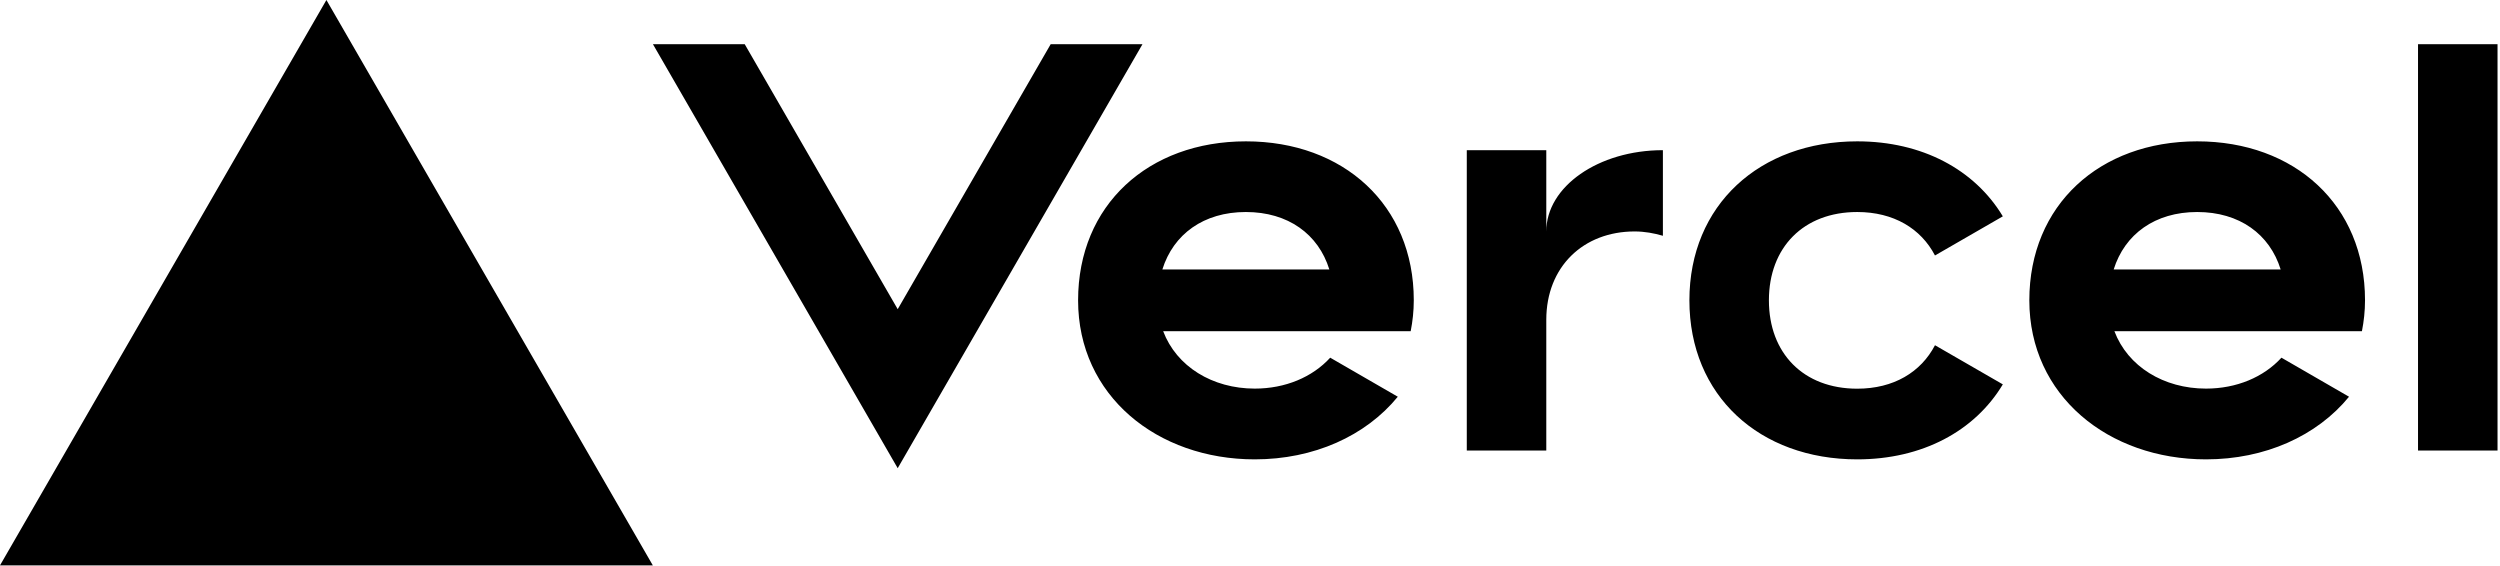
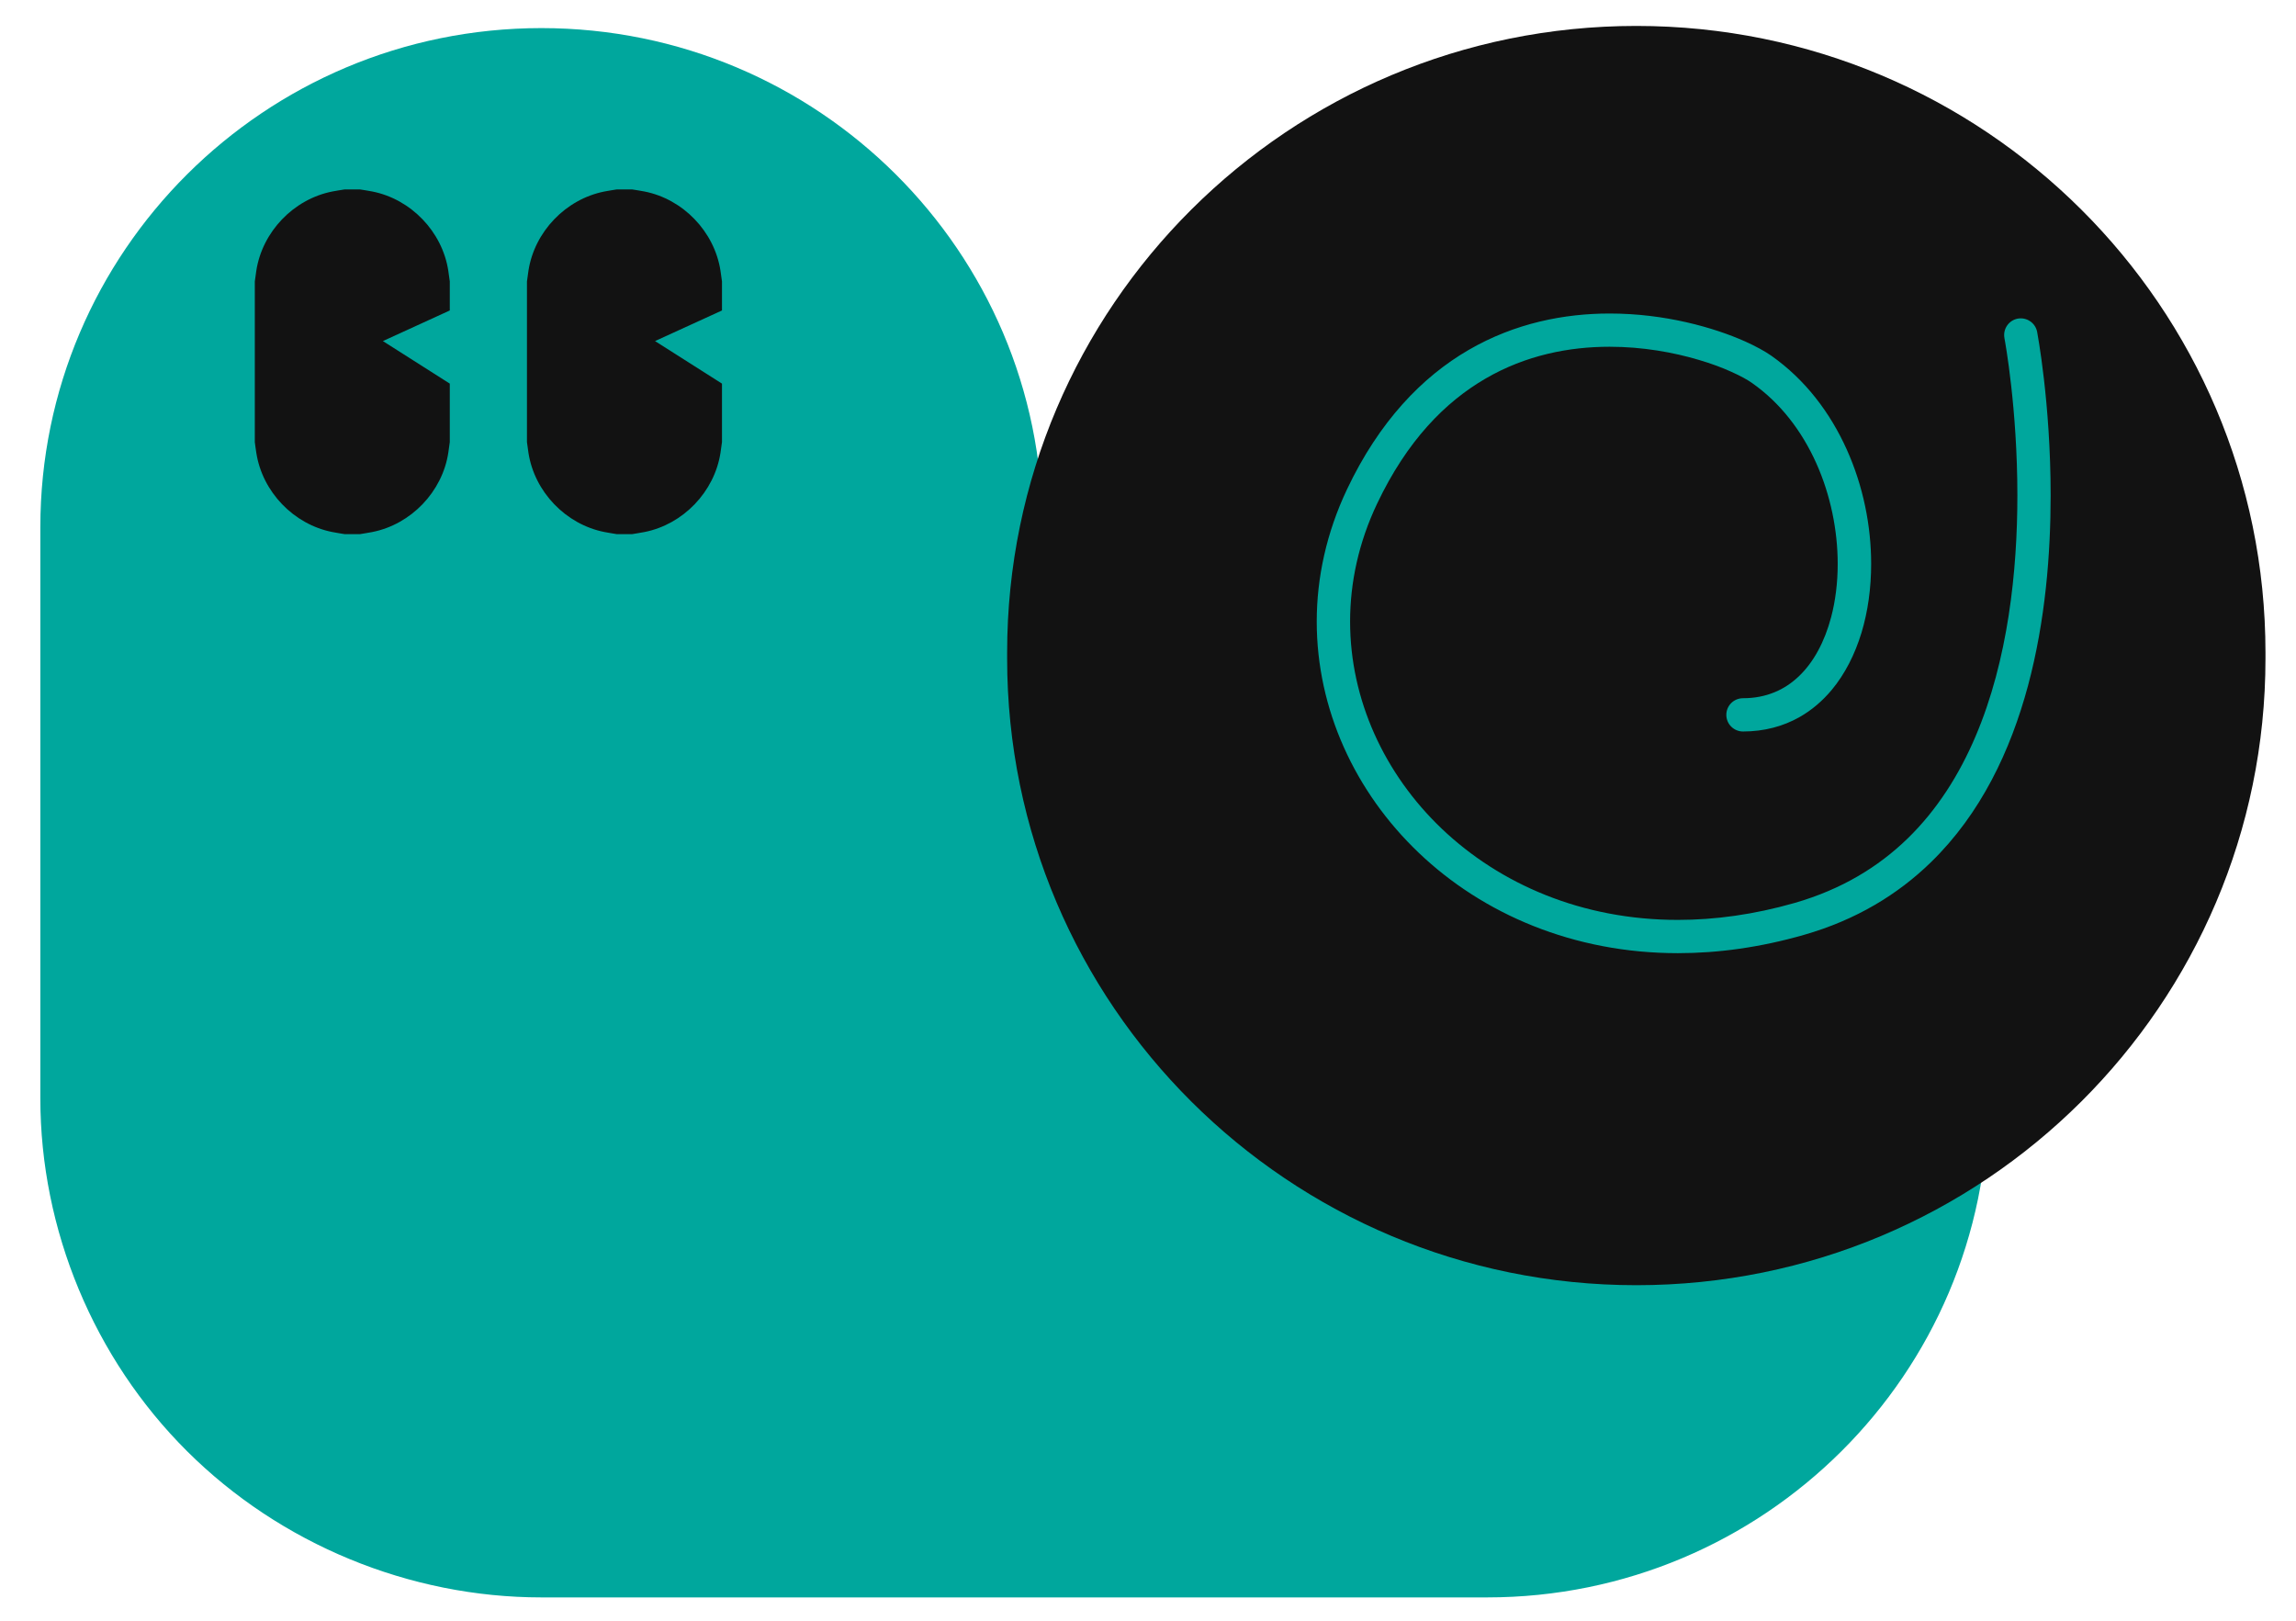
- <svg xmlns="http://www.w3.org/2000/svg" width="283" height="64" viewBox="0 0 283 64" fill="none">
-   <path d="M141.04 16c-11.04 0-19 7.2-19 18s8.96 18 20 18c6.67 0 12.55-2.64 16.19-7.09l-7.65-4.42c-2.02 2.21-5.09 3.5-8.54 3.5-4.79 0-8.86-2.5-10.37-6.5h28.02c.22-1.12.35-2.28.35-3.5 0-10.79-7.96-17.99-19-17.99zm-9.46 14.5c1.25-3.99 4.67-6.5 9.45-6.5 4.79 0 8.21 2.51 9.45 6.5h-18.9zM248.72 16c-11.04 0-19 7.2-19 18s8.96 18 20 18c6.67 0 12.55-2.64 16.19-7.09l-7.65-4.42c-2.02 2.21-5.09 3.5-8.54 3.5-4.79 0-8.86-2.5-10.37-6.5h28.02c.22-1.12.35-2.28.35-3.5 0-10.79-7.96-17.99-19-17.99zm-9.45 14.5c1.25-3.99 4.67-6.5 9.45-6.5 4.79 0 8.21 2.51 9.45 6.5h-18.9zM200.24 34c0 6 3.92 10 10 10 4.12 0 7.21-1.87 8.8-4.92l7.68 4.43c-3.18 5.3-9.14 8.49-16.48 8.49-11.05 0-19-7.2-19-18s7.96-18 19-18c7.34 0 13.29 3.19 16.48 8.49l-7.68 4.43c-1.59-3.05-4.68-4.92-8.8-4.92-6.07 0-10 4-10 10zm82.48-29v46h-9V5h9zM36.95 0L73.9 64H0L36.95 0zm92.38 5l-27.71 48L73.91 5H84.3l17.32 30 17.32-30h10.39zm58.91 12v9.69c-1-.29-2.06-.49-3.2-.49-5.81 0-10 4-10 10V51h-9V17h9v9.2c0-5.08 5.91-9.2 13.2-9.2z" fill="#000" />
+ <svg xmlns="http://www.w3.org/2000/svg" className="logo-miolo" width="51" height="36" viewBox="0 0 51 36" fill="none">
+   <path d="M0.896 11.712V24.396C0.896 27.316 2.083 30.171 4.156 32.235C6.228 34.299 9.096 35.482 12.026 35.482H33.033C39.18 35.482 44.163 30.519 44.163 24.396C44.163 18.273 39.18 13.309 33.033 13.309H23.156V11.71C23.156 5.587 18.172 0.624 12.025 0.624C5.879 0.626 0.896 5.59 0.896 11.712Z" fill="#00A79D" />
+   <path d="M8.505 7.576L9.991 6.896C9.991 6.716 9.991 6.504 9.991 6.251C9.98 6.172 9.971 6.094 9.958 6.015C9.826 5.147 9.129 4.422 8.267 4.253C8.178 4.235 8.088 4.223 7.998 4.208C7.884 4.208 7.768 4.208 7.653 4.208C7.564 4.223 7.473 4.235 7.384 4.253C6.522 4.422 5.826 5.147 5.693 6.015C5.681 6.094 5.671 6.172 5.66 6.251C5.66 8.875 5.66 7.196 5.66 9.82C5.671 9.899 5.68 9.978 5.693 10.056C5.826 10.924 6.522 11.649 7.384 11.818C7.473 11.836 7.564 11.848 7.653 11.864C7.768 11.864 7.884 11.864 7.998 11.864C8.088 11.848 8.178 11.836 8.267 11.818C9.129 11.649 9.826 10.924 9.958 10.056C9.97 9.978 9.98 9.899 9.991 9.82C9.991 9.161 9.991 8.773 9.991 8.521L8.505 7.576Z" fill="#121212" />
+   <path d="M14.55 7.576L16.037 6.896C16.037 6.716 16.037 6.504 16.037 6.251C16.025 6.172 16.016 6.094 16.004 6.015C15.871 5.147 15.175 4.422 14.313 4.253C14.223 4.235 14.133 4.223 14.044 4.208C13.929 4.208 13.813 4.208 13.698 4.208C13.609 4.223 13.518 4.235 13.429 4.253C12.567 4.422 11.871 5.147 11.738 6.015C11.727 6.094 11.717 6.172 11.705 6.251C11.705 8.875 11.705 7.196 11.705 9.82C11.717 9.899 11.726 9.978 11.738 10.056C11.871 10.924 12.567 11.649 13.429 11.818C13.518 11.836 13.609 11.848 13.698 11.864C13.813 11.864 13.929 11.864 14.044 11.864C14.133 11.848 14.223 11.836 14.313 11.818C15.175 11.649 15.871 10.924 16.004 10.056C16.015 9.978 16.025 9.899 16.037 9.82C16.037 9.161 16.037 8.774 16.037 8.521L14.55 7.576Z" fill="#121212" />
+   <path d="M36.347 28.547C28.628 28.547 22.371 22.315 22.371 14.627V14.496C22.371 6.809 28.628 0.576 36.347 0.576C44.065 0.576 50.322 6.809 50.322 14.496V14.627C50.322 22.315 44.065 28.547 36.347 28.547Z" fill="#121212" />
+   <path d="M44.524 7.511V7.514C44.539 7.591 44.811 9.075 44.811 11.003C44.812 12.666 44.606 14.662 43.88 16.361C43.518 17.211 43.028 17.987 42.376 18.622C41.723 19.257 40.905 19.756 39.865 20.056C38.961 20.315 38.092 20.433 37.27 20.433C35.138 20.433 33.32 19.638 32.03 18.412C30.743 17.187 29.989 15.532 29.989 13.806C29.989 12.938 30.179 12.05 30.591 11.183C31.253 9.791 32.098 8.932 32.996 8.41C33.893 7.888 34.855 7.702 35.754 7.702C36.487 7.702 37.175 7.827 37.735 7.994C38.015 8.076 38.262 8.169 38.463 8.261C38.665 8.351 38.823 8.44 38.917 8.507C39.548 8.949 40.024 9.576 40.343 10.286C40.662 10.995 40.82 11.784 40.82 12.527C40.82 12.943 40.77 13.346 40.674 13.709C40.53 14.255 40.283 14.713 39.958 15.021C39.795 15.176 39.614 15.297 39.41 15.379C39.206 15.462 38.977 15.509 38.717 15.509C38.512 15.509 38.346 15.674 38.346 15.878C38.346 16.083 38.512 16.248 38.717 16.248C39.184 16.248 39.61 16.134 39.974 15.927C40.247 15.772 40.484 15.567 40.685 15.327C40.984 14.968 41.202 14.533 41.348 14.056C41.492 13.58 41.563 13.06 41.563 12.525C41.563 11.68 41.386 10.794 41.021 9.984C40.657 9.174 40.103 8.434 39.346 7.902C39.195 7.797 39.004 7.693 38.768 7.586C38.416 7.429 37.971 7.274 37.459 7.158C36.946 7.041 36.368 6.964 35.755 6.964C34.754 6.964 33.655 7.173 32.622 7.773C31.589 8.372 30.636 9.36 29.921 10.868C29.464 11.833 29.248 12.832 29.248 13.807C29.248 15.749 30.095 17.592 31.519 18.947C32.943 20.303 34.952 21.172 37.27 21.172C38.163 21.172 39.101 21.044 40.069 20.766C41.224 20.436 42.157 19.868 42.893 19.15C43.999 18.073 44.659 16.674 45.047 15.232C45.434 13.788 45.55 12.296 45.55 11.003C45.55 8.941 45.252 7.387 45.25 7.371C45.211 7.171 45.017 7.04 44.816 7.078C44.617 7.117 44.486 7.31 44.524 7.511Z" fill="#00A79D" />
</svg>
